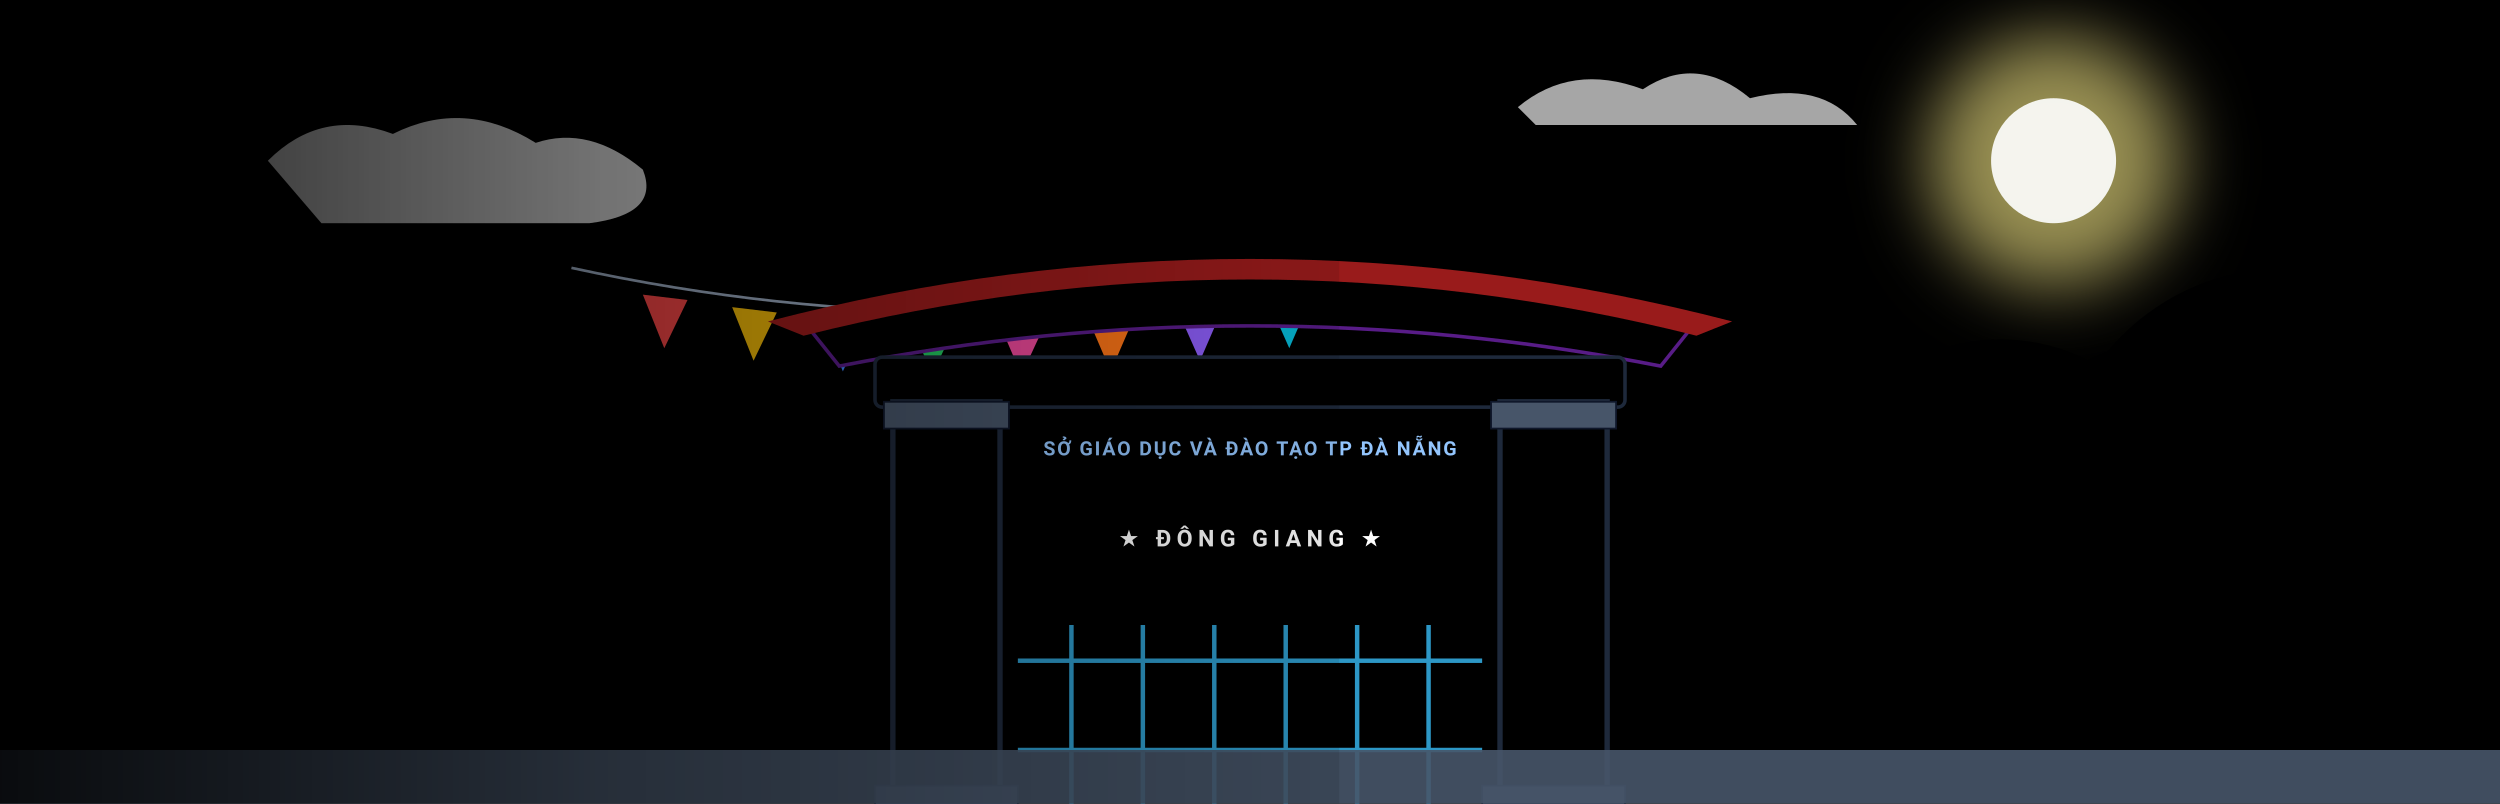
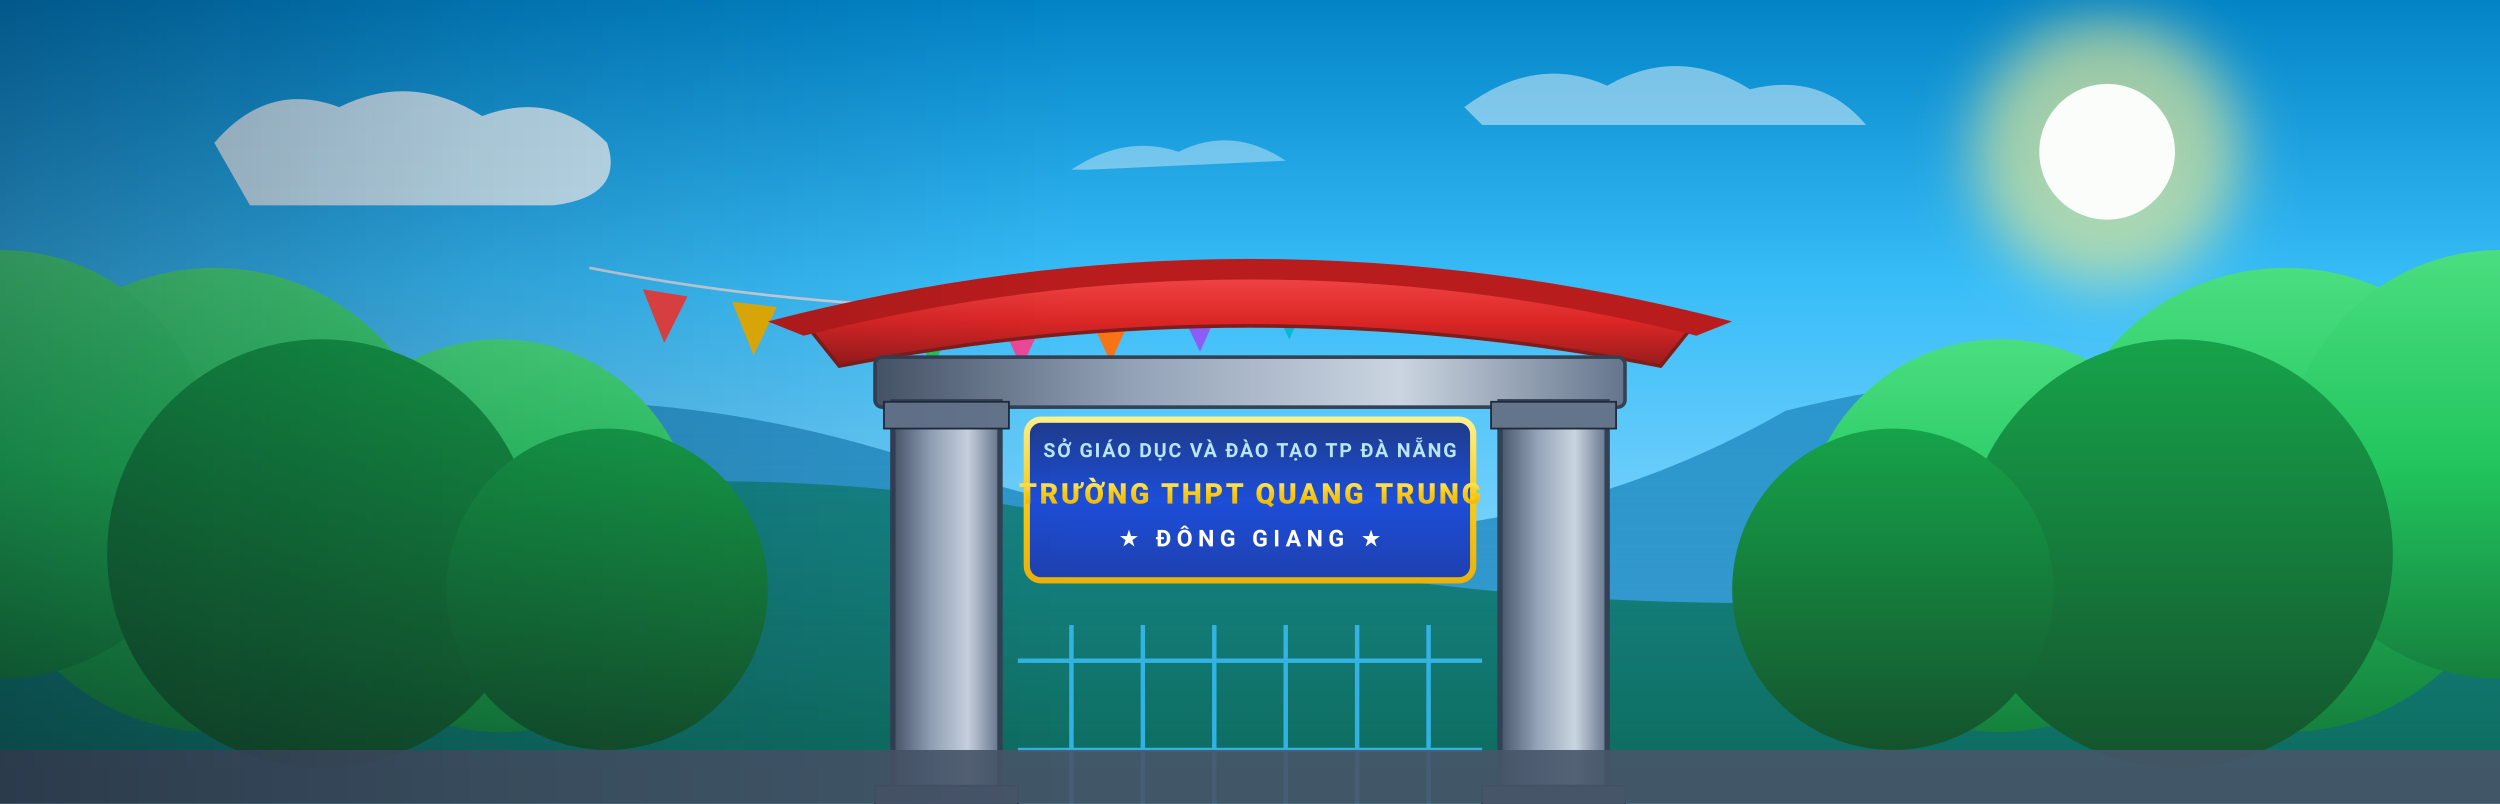
<svg xmlns="http://www.w3.org/2000/svg" viewBox="0 0 1400 450" width="100%" height="100%">
  <defs>
    <linearGradient id="skyGrad" x1="0%" y1="0%" x2="0%" y2="100%">
-       <stop offset="0%" stopColor="#38bdf8" />
-       <stop offset="40%" stopColor="#7dd3fc" />
-       <stop offset="85%" stopColor="#bae6fd" />
-       <stop offset="100%" stopColor="#e0f2fe" />
+       <stop offset="0%" stop-color="#0284c7" />
+       <stop offset="35%" stop-color="#38bdf8" />
+       <stop offset="70%" stop-color="#7dd3fc" />
+       <stop offset="100%" stop-color="#e0f2fe" />
    </linearGradient>
-     <linearGradient id="mountainGrad" x1="0%" y1="0%" x2="0%" y2="100%">
-       <stop offset="0%" stopColor="#0284c7" stop-opacity="0.4" />
-       <stop offset="100%" stopColor="#0369a1" stop-opacity="0.8" />
+     <linearGradient id="mountainGrad1" x1="0%" y1="0%" x2="0%" y2="100%">
+       <stop offset="0%" stop-color="#0369a1" stop-opacity="0.5" />
+       <stop offset="100%" stop-color="#0284c7" stop-opacity="0.8" />
+     </linearGradient>
+     <linearGradient id="mountainGrad2" x1="0%" y1="0%" x2="0%" y2="100%">
+       <stop offset="0%" stop-color="#047857" stop-opacity="0.6" />
+       <stop offset="100%" stop-color="#065f46" stop-opacity="0.85" />
    </linearGradient>
    <linearGradient id="treeGrad1" x1="0%" y1="0%" x2="0%" y2="100%">
-       <stop offset="0%" stopColor="#4ade80" />
-       <stop offset="50%" stopColor="#22c55e" />
-       <stop offset="100%" stopColor="#15803d" />
+       <stop offset="0%" stop-color="#4ade80" />
+       <stop offset="50%" stop-color="#22c55e" />
+       <stop offset="100%" stop-color="#15803d" />
    </linearGradient>
    <linearGradient id="treeGrad2" x1="0%" y1="0%" x2="0%" y2="100%">
-       <stop offset="0%" stopColor="#16a34a" />
-       <stop offset="100%" stopColor="#14532d" />
+       <stop offset="0%" stop-color="#16a34a" />
+       <stop offset="100%" stop-color="#14532d" />
    </linearGradient>
    <linearGradient id="pillarGrad" x1="0%" y1="0%" x2="100%" y2="0%">
-       <stop offset="0%" stopColor="#334155" />
-       <stop offset="40%" stopColor="#64748b" />
-       <stop offset="70%" stopColor="#94a3b8" />
-       <stop offset="100%" stopColor="#475569" />
+       <stop offset="0%" stop-color="#475569" />
+       <stop offset="35%" stop-color="#94a3b8" />
+       <stop offset="70%" stop-color="#cbd5e1" />
+       <stop offset="100%" stop-color="#64748b" />
    </linearGradient>
    <linearGradient id="roofGrad" x1="0%" y1="0%" x2="0%" y2="100%">
-       <stop offset="0%" stopColor="#b91c1c" />
-       <stop offset="100%" stopColor="#7f1d1d" />
+       <stop offset="0%" stop-color="#ef4444" />
+       <stop offset="50%" stop-color="#dc2626" />
+       <stop offset="100%" stop-color="#991b1b" />
    </linearGradient>
    <linearGradient id="signBoardGrad" x1="0%" y1="0%" x2="0%" y2="100%">
-       <stop offset="0%" stopColor="#1e3a8a" />
-       <stop offset="50%" stopColor="#1d4ed8" />
-       <stop offset="100%" stopColor="#1e40af" />
+       <stop offset="0%" stop-color="#1e3a8a" />
+       <stop offset="50%" stop-color="#1d4ed8" />
+       <stop offset="100%" stop-color="#1e40af" />
    </linearGradient>
    <linearGradient id="goldText" x1="0%" y1="0%" x2="0%" y2="100%">
-       <stop offset="0%" stopColor="#fef08a" />
-       <stop offset="50%" stopColor="#facc15" />
-       <stop offset="100%" stopColor="#eab308" />
+       <stop offset="0%" stop-color="#fef08a" />
+       <stop offset="50%" stop-color="#facc15" />
+       <stop offset="100%" stop-color="#eab308" />
    </linearGradient>
-     <linearGradient id="vignette" x1="0%" y1="0%" x2="100%" y2="0%">
-       <stop offset="0%" stopColor="#090d16" stop-opacity="0.85" />
-       <stop offset="45%" stopColor="#090d16" stop-opacity="0.4" />
-       <stop offset="100%" stopColor="#090d16" stop-opacity="0.1" />
+     <linearGradient id="subtleVignette" x1="0%" y1="0%" x2="100%" y2="0%">
+       <stop offset="0%" stop-color="#020617" stop-opacity="0.35" />
+       <stop offset="45%" stop-color="#020617" stop-opacity="0.15" />
+       <stop offset="100%" stop-color="#020617" stop-opacity="0" />
    </linearGradient>
  </defs>
  <rect width="1400" height="450" fill="url(#skyGrad)" />
-   <circle cx="1150" cy="90" r="70" fill="#fef08a" opacity="0.6" filter="blur(20px)" />
-   <circle cx="1150" cy="90" r="35" fill="#ffffff" opacity="0.9" />
-   <path d="M 150 90 Q 180 60 220 75 Q 260 55 300 80 Q 330 70 360 95 Q 370 120 330 125 L 180 125 Z" fill="#ffffff" opacity="0.75" />
-   <path d="M 850 60 Q 880 35 920 50 Q 950 30 980 55 Q 1020 45 1040 70 L 860 70 Z" fill="#ffffff" opacity="0.65" />
-   <path d="M 0 320 Q 250 180 500 280 T 1000 240 Q 1200 190 1400 270 L 1400 450 L 0 450 Z" fill="url(#mountainGrad)" />
+   <circle cx="1180" cy="85" r="75" fill="#fef08a" opacity="0.6" filter="blur(16px)" />
+   <circle cx="1180" cy="85" r="38" fill="#ffffff" opacity="0.95" />
+   <g fill="#ffffff" opacity="0.75">
+     <path d="M 120 80 Q 150 45 190 60 Q 230 40 270 65 Q 310 50 340 80 Q 350 110 310 115 L 140 115 Z" />
+     <path d="M 820 60 Q 860 30 900 48 Q 940 25 980 50 Q 1020 40 1045 70 L 830 70 Z" opacity="0.6" />
+     <path d="M 600 95 Q 630 75 660 85 Q 690 70 720 90 L 610 95 Z" opacity="0.5" />
+   </g>
+   <path d="M 0 310 Q 250 170 520 260 T 1000 230 Q 1200 180 1400 250 L 1400 450 L 0 450 Z" fill="url(#mountainGrad1)" />
+   <path d="M 0 350 Q 320 220 650 300 T 1400 290 L 1400 450 L 0 450 Z" fill="url(#mountainGrad2)" />
  <g fill="url(#treeGrad1)">
    <circle cx="120" cy="280" r="130" />
    <circle cx="280" cy="300" r="110" />
    <circle cx="0" cy="260" r="120" />
  </g>
  <g fill="url(#treeGrad2)">
    <circle cx="180" cy="310" r="120" />
    <circle cx="340" cy="330" r="90" />
  </g>
  <g fill="url(#treeGrad1)">
    <circle cx="1280" cy="280" r="130" />
    <circle cx="1120" cy="300" r="110" />
    <circle cx="1400" cy="260" r="120" />
  </g>
  <g fill="url(#treeGrad2)">
    <circle cx="1220" cy="310" r="120" />
    <circle cx="1060" cy="330" r="90" />
  </g>
-   <g stroke="#94a3b8" stroke-width="1.5">
-     <path d="M 320 150 Q 550 200 780 150" fill="none" />
-     <polygon points="360,165 385,168 372,195" fill="#ef4444" stroke="none" />
-     <polygon points="410,172 435,175 422,202" fill="#eab308" stroke="none" />
-     <polygon points="460,178 485,180 472,208" fill="#3b82f6" stroke="none" />
-     <polygon points="510,181 535,182 522,210" fill="#22c55e" stroke="none" />
-     <polygon points="560,182 585,182 572,210" fill="#ec4899" stroke="none" />
-     <polygon points="610,180 635,178 622,208" fill="#f97316" stroke="none" />
-     <polygon points="660,175 685,172 672,202" fill="#8b5cf6" stroke="none" />
-     <polygon points="710,168 735,165 722,195" fill="#06b6d4" stroke="none" />
+   <g stroke="#cbd5e1" stroke-width="1.5">
+     <path d="M 330 150 Q 560 195 790 150" fill="none" />
+     <polygon points="360,162 385,166 372,192" fill="#ef4444" stroke="none" />
+     <polygon points="410,169 435,172 422,199" fill="#eab308" stroke="none" />
+     <polygon points="460,175 485,177 472,204" fill="#3b82f6" stroke="none" />
+     <polygon points="510,178 535,179 522,206" fill="#22c55e" stroke="none" />
+     <polygon points="560,179 585,178 572,206" fill="#ec4899" stroke="none" />
+     <polygon points="610,177 635,174 622,203" fill="#f97316" stroke="none" />
+     <polygon points="660,172 685,168 672,197" fill="#8b5cf6" stroke="none" />
+     <polygon points="710,165 735,161 722,190" fill="#06b6d4" stroke="none" />
  </g>
  <g id="SchoolGate" transform="translate(420, 110)">
-     <path d="M 30 70 Q 280 20 530 70 L 510 95 Q 280 50 50 95 Z" fill="url(#roofGrad)" stroke="#581c87" stroke-width="2" />
-     <path d="M 10 70 Q 280 0 550 70 L 530 78 Q 280 15 30 78 Z" fill="#991b1b" />
-     <rect x="70" y="90" width="420" height="28" fill="url(#pillarGrad)" rx="4" stroke="#1e293b" stroke-width="2" />
-     <rect x="80" y="115" width="60" height="235" fill="url(#pillarGrad)" stroke="#1e293b" stroke-width="3" />
-     <rect x="75" y="115" width="70" height="15" fill="#475569" stroke="#0f172a" />
-     <rect x="70" y="330" width="80" height="20" fill="#334155" stroke="#0f172a" />
-     <rect x="420" y="115" width="60" height="235" fill="url(#pillarGrad)" stroke="#1e293b" stroke-width="3" />
-     <rect x="415" y="115" width="70" height="15" fill="#475569" stroke="#0f172a" />
-     <rect x="410" y="330" width="80" height="20" fill="#334155" stroke="#0f172a" />
+     <path d="M 30 70 Q 280 20 530 70 L 510 95 Q 280 50 50 95 Z" fill="url(#roofGrad)" stroke="#7f1d1d" stroke-width="2" />
+     <path d="M 10 70 Q 280 0 550 70 L 530 78 Q 280 15 30 78 Z" fill="#b91c1c" />
+     <rect x="70" y="90" width="420" height="28" fill="url(#pillarGrad)" rx="4" stroke="#334155" stroke-width="2" />
+     <rect x="80" y="115" width="60" height="235" fill="url(#pillarGrad)" stroke="#334155" stroke-width="3" />
+     <rect x="75" y="115" width="70" height="15" fill="#64748b" stroke="#1e293b" />
+     <rect x="70" y="330" width="80" height="20" fill="#475569" stroke="#1e293b" />
+     <rect x="420" y="115" width="60" height="235" fill="url(#pillarGrad)" stroke="#334155" stroke-width="3" />
+     <rect x="415" y="115" width="70" height="15" fill="#64748b" stroke="#1e293b" />
+     <rect x="410" y="330" width="80" height="20" fill="#475569" stroke="#1e293b" />
    <rect x="155" y="125" width="250" height="90" fill="url(#signBoardGrad)" rx="8" stroke="url(#goldText)" stroke-width="3.5" />
-     <text x="280" y="145" text-anchor="middle" fill="#93c5fd" font-size="11" font-weight="bold" font-family="'Segoe UI', Roboto, sans-serif" letter-spacing="1">
+     <text x="280" y="146" text-anchor="middle" fill="#bae6fd" font-size="11" font-weight="bold" font-family="'Segoe UI', Roboto, sans-serif" letter-spacing="1">
      SỞ GIÁO DỤC VÀ ĐÀO TẠO TP ĐÀ NẴNG
    </text>
    <text x="280" y="172" text-anchor="middle" fill="url(#goldText)" font-size="16" font-weight="900" font-family="'Segoe UI', Roboto, sans-serif" letter-spacing="1.5">
      TRƯỜNG THPT QUANG TRUNG
    </text>
    <text x="280" y="196" text-anchor="middle" fill="#ffffff" font-size="13" font-weight="bold" font-family="'Segoe UI', Roboto, sans-serif" letter-spacing="3">
      ★ ĐÔNG GIANG ★
    </text>
-     <g stroke="#38bdf8" stroke-width="2.5" opacity="0.8">
+     <g stroke="#38bdf8" stroke-width="2.5" opacity="0.85">
      <line x1="150" y1="260" x2="410" y2="260" />
      <line x1="150" y1="310" x2="410" y2="310" />
      <line x1="180" y1="240" x2="180" y2="340" />
      <line x1="220" y1="240" x2="220" y2="340" />
      <line x1="260" y1="240" x2="260" y2="340" />
      <line x1="300" y1="240" x2="300" y2="340" />
      <line x1="340" y1="240" x2="340" y2="340" />
      <line x1="380" y1="240" x2="380" y2="340" />
    </g>
  </g>
  <rect x="0" y="420" width="1400" height="30" fill="#475569" opacity="0.9" />
-   <rect width="750" height="450" fill="url(#vignette)" pointer-events="none" />
+   <rect width="600" height="450" fill="url(#subtleVignette)" pointer-events="none" />
</svg>
